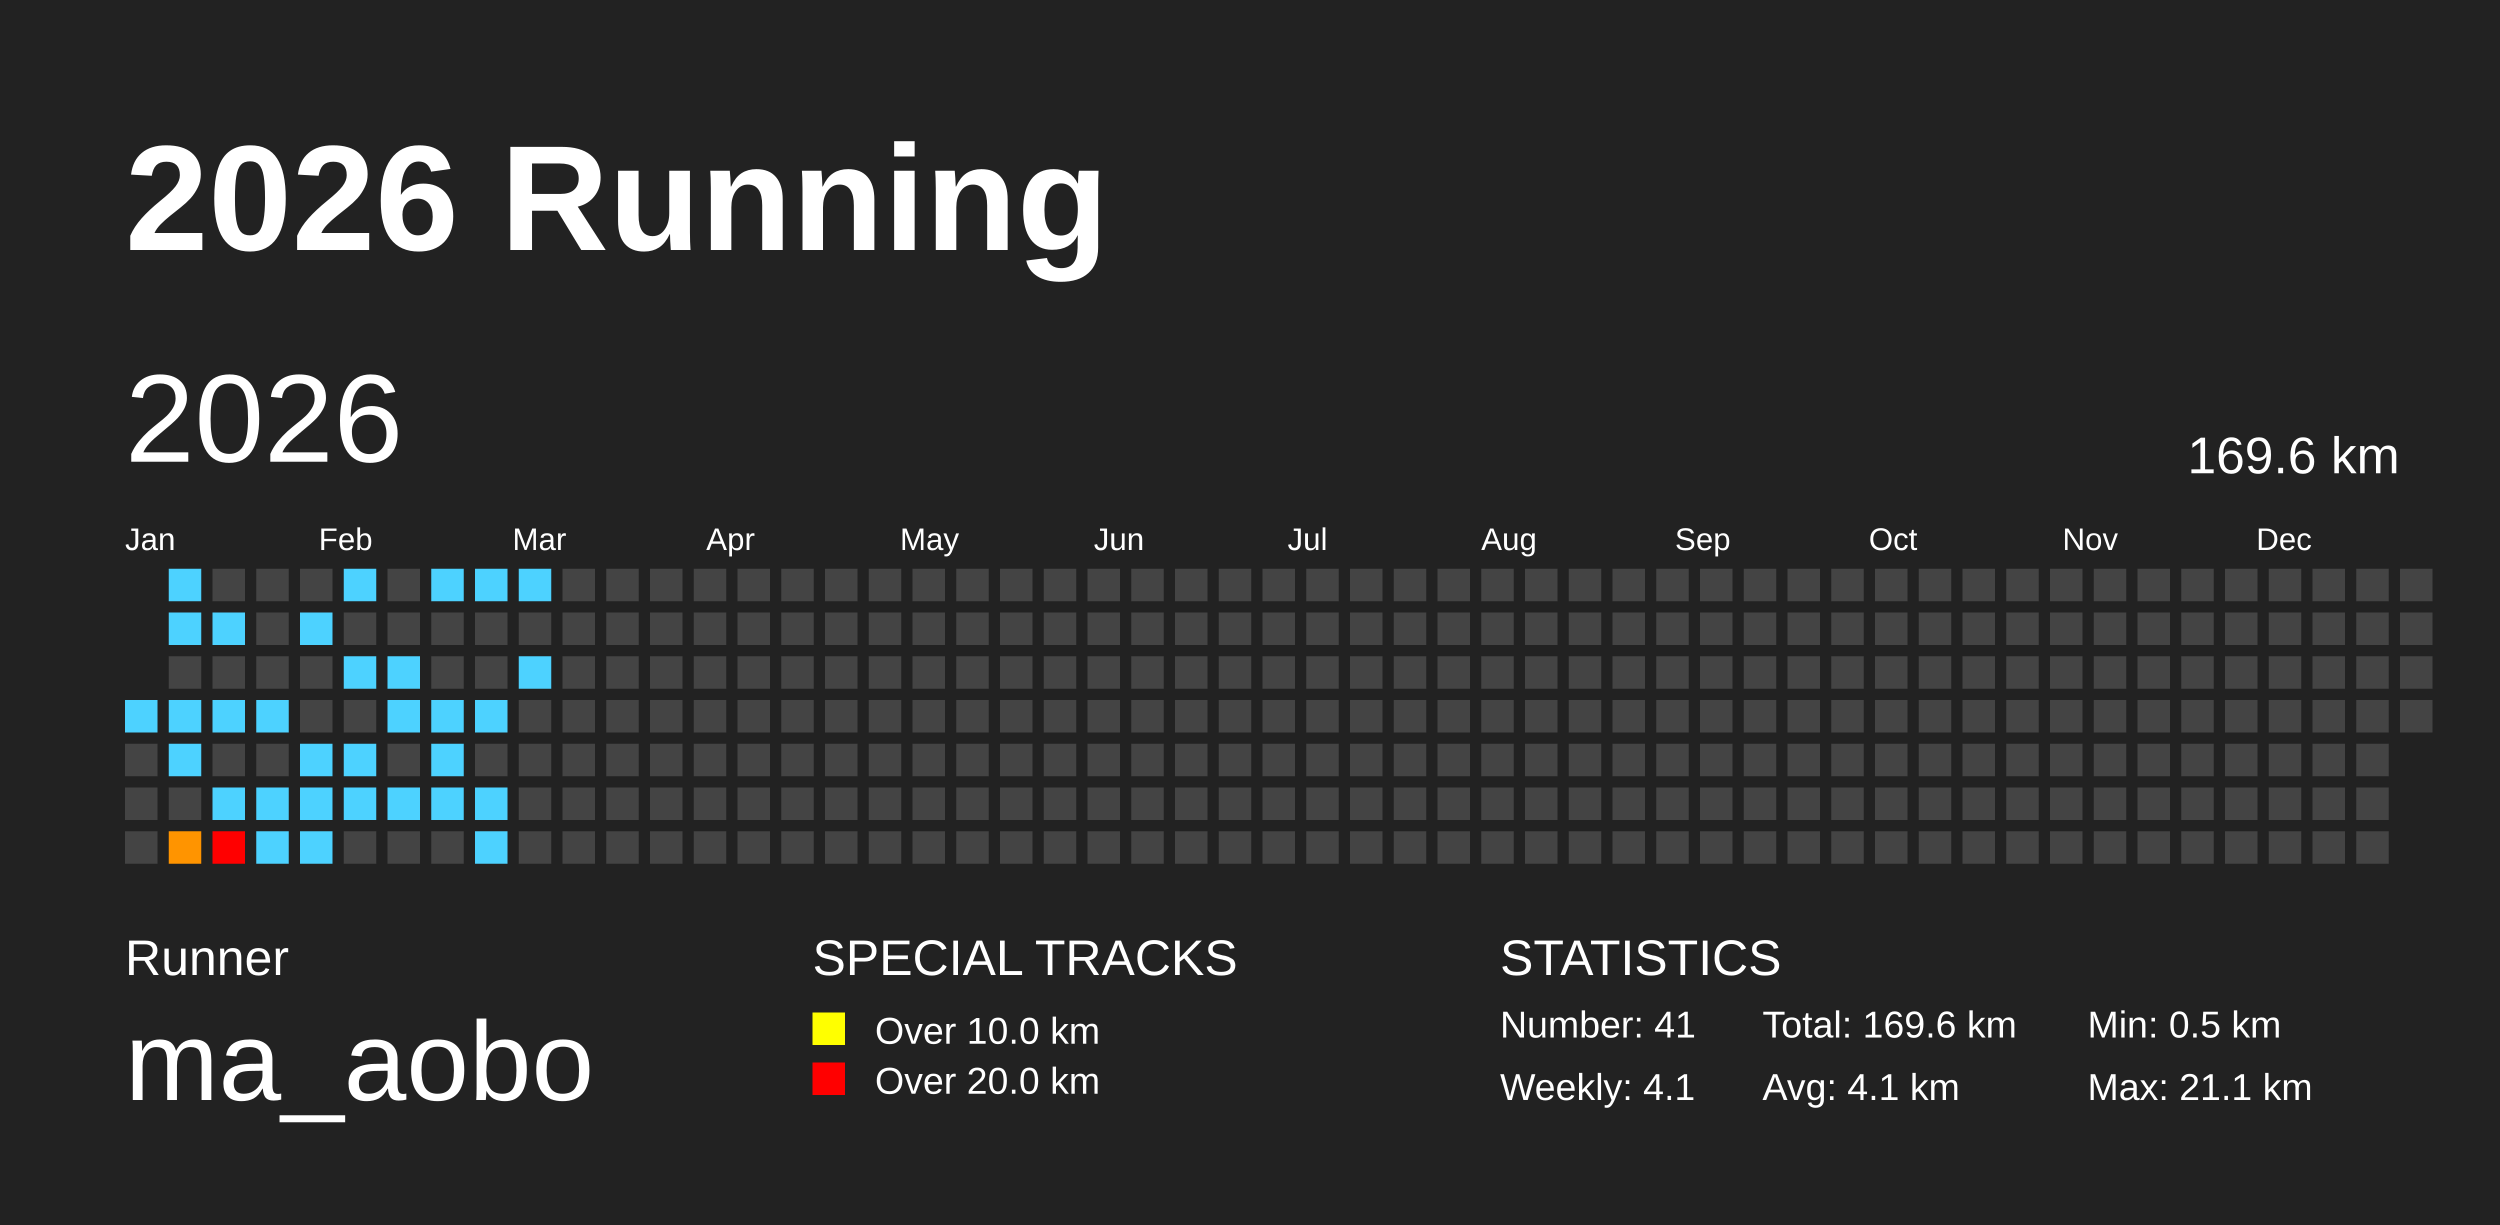
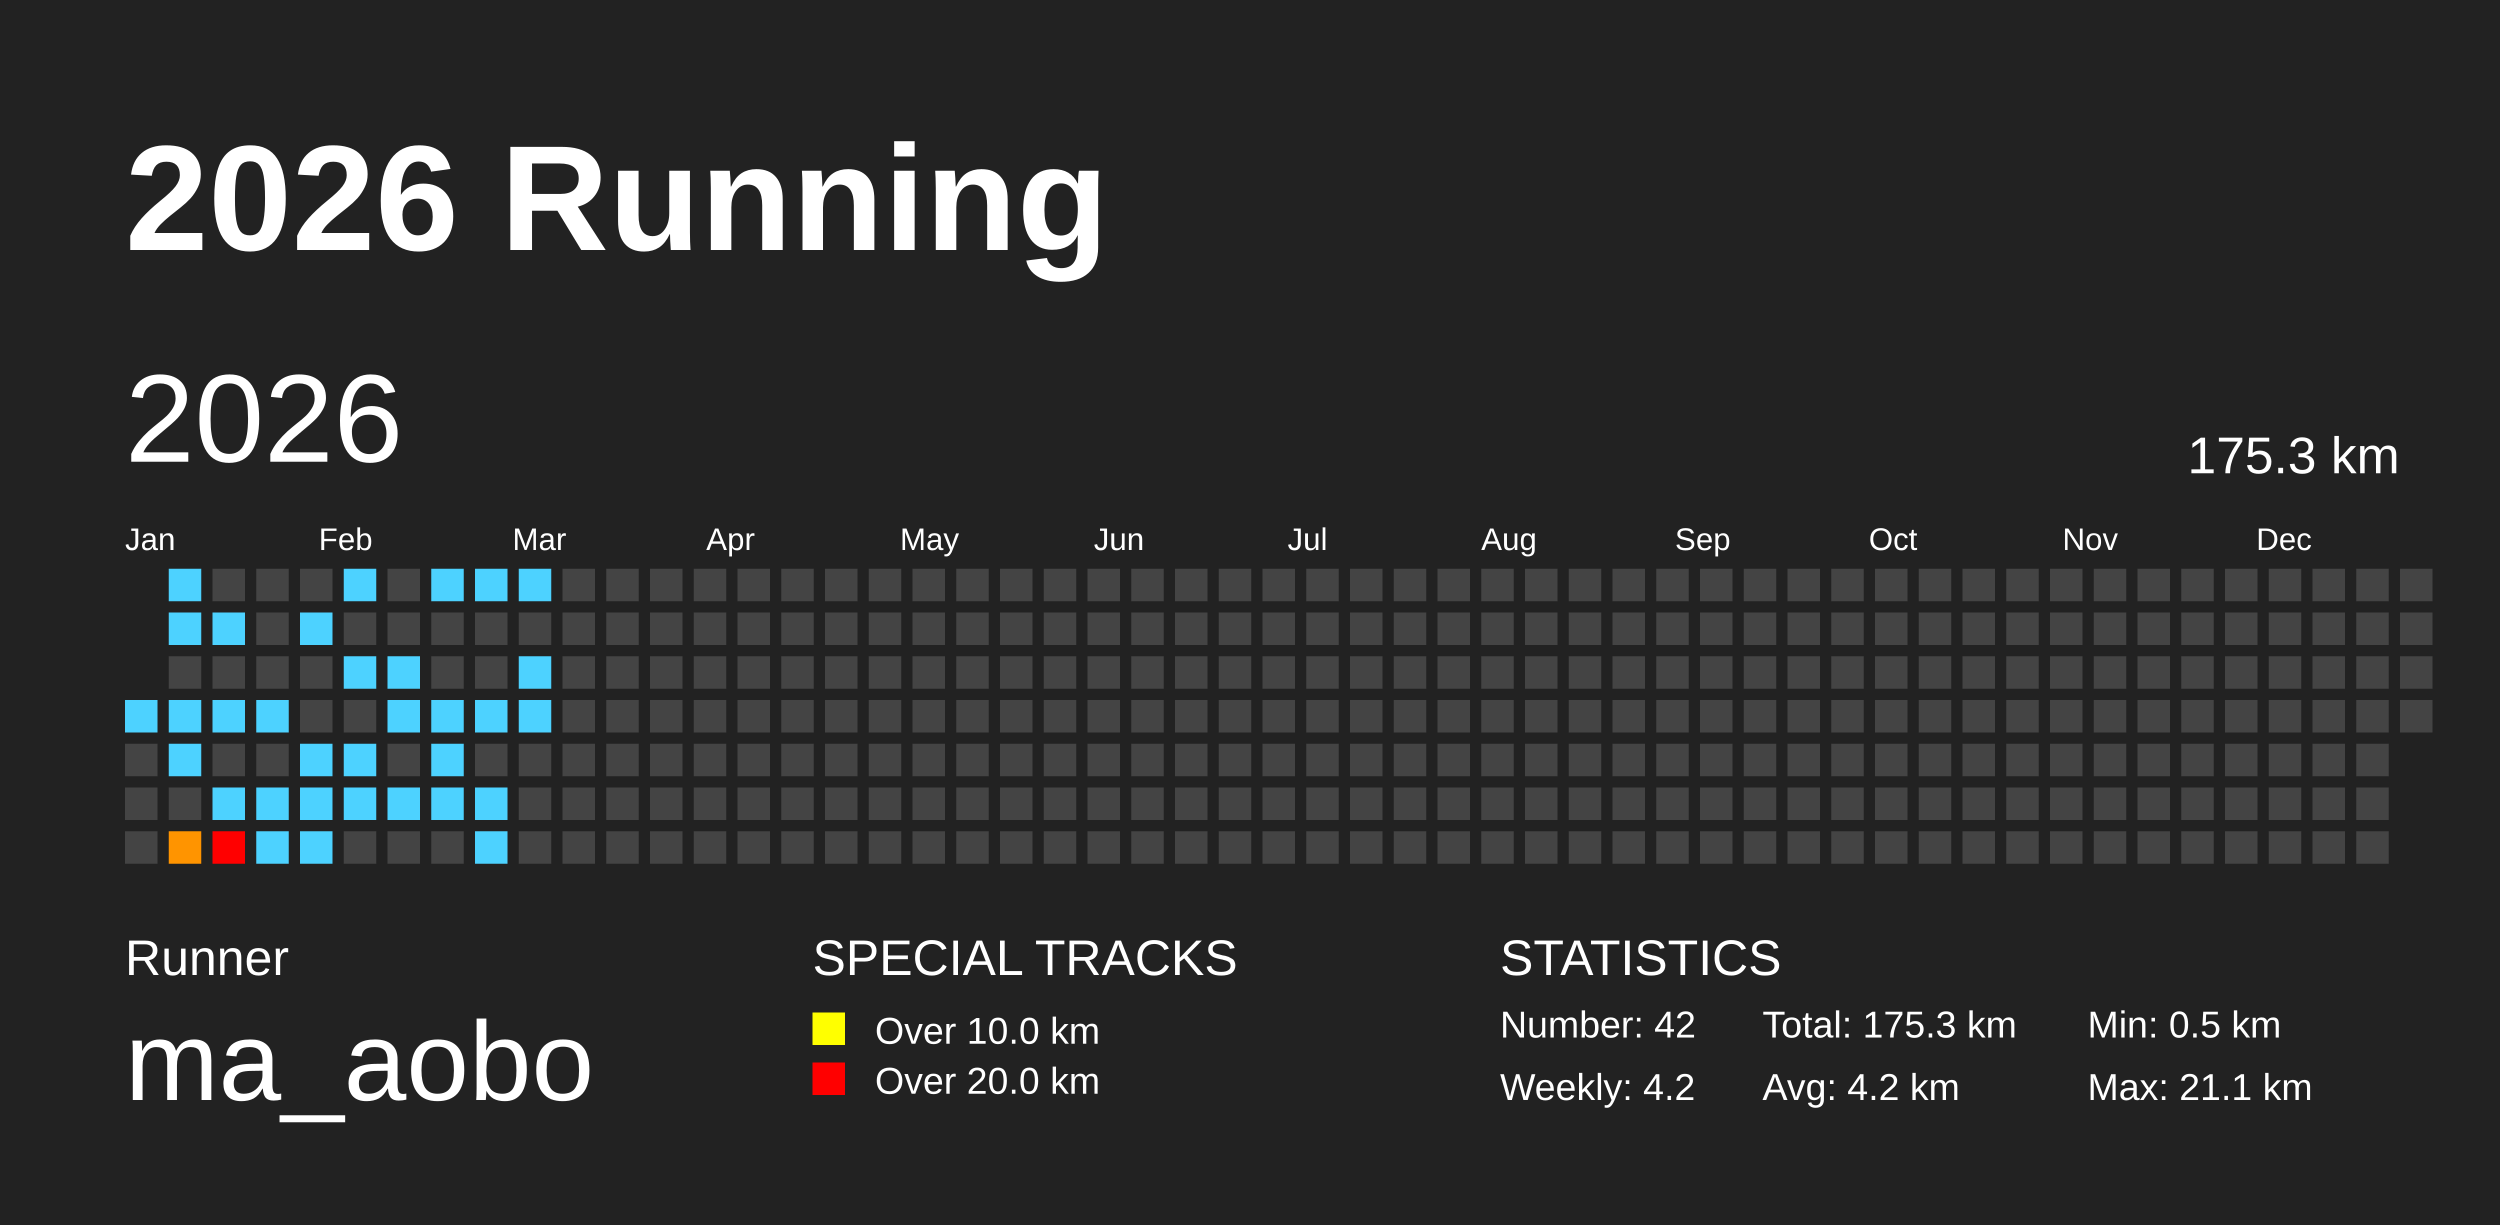
<svg xmlns="http://www.w3.org/2000/svg" baseProfile="full" height="98mm" version="1.1" viewBox="0,0,200,98" width="200mm">
  <defs />
  <rect fill="#222222" height="98" width="200" x="0" y="0" />
  <text fill="#FFFFFF" style="font-size:12px; font-family:Arial; font-weight:bold;" x="10" y="20">2026 Running</text>
  <text fill="#FFFFFF" style="font-size:4px; font-family:Arial" x="10" y="78">Runner</text>
  <text fill="#FFFFFF" style="font-size:9px; font-family:Arial" x="10" y="88">ma_aobo</text>
  <text fill="#FFFFFF" style="font-size:4px; font-family:Arial" x="65" y="78">SPECIAL TRACKS</text>
  <rect fill="yellow" height="2.6" width="2.6" x="65" y="81" />
  <text fill="#FFFFFF" style="font-size:3px; font-family:Arial" x="70" y="83.5">Over 10.0 km</text>
  <rect fill="red" height="2.6" width="2.6" x="65" y="85" />
  <text fill="#FFFFFF" style="font-size:3px; font-family:Arial" x="70" y="87.5">Over 20.0 km</text>
  <text fill="#FFFFFF" style="font-size:4px; font-family:Arial" x="120" y="78">STATISTICS</text>
-   <text fill="#FFFFFF" style="font-size:3px; font-family:Arial" x="120" y="83">Number: 41</text>
-   <text fill="#FFFFFF" style="font-size:3px; font-family:Arial" x="120" y="88">Weekly: 4.1</text>
-   <text fill="#FFFFFF" style="font-size:3px; font-family:Arial" x="141" y="83">Total: 169.6 km</text>
-   <text fill="#FFFFFF" style="font-size:3px; font-family:Arial" x="141" y="88">Avg: 4.1 km</text>
+   <text fill="#FFFFFF" style="font-size:3px; font-family:Arial" x="120" y="83">Number: 42</text>
+   <text fill="#FFFFFF" style="font-size:3px; font-family:Arial" x="120" y="88">Weekly: 4.2</text>
+   <text fill="#FFFFFF" style="font-size:3px; font-family:Arial" x="141" y="83">Total: 175.3 km</text>
+   <text fill="#FFFFFF" style="font-size:3px; font-family:Arial" x="141" y="88">Avg: 4.2 km</text>
  <text fill="#FFFFFF" style="font-size:3px; font-family:Arial" x="167" y="83">Min: 0.5 km</text>
  <text fill="#FFFFFF" style="font-size:3px; font-family:Arial" x="167" y="88">Max: 21.1 km</text>
  <text dominant-baseline="hanging" fill="#FFFFFF" style="font-size:10.0px; font-family:Arial;" x="10" y="30">2026</text>
-   <text dominant-baseline="hanging" fill="#FFFFFF" style="font-size:4.125px; font-family:Arial;" x="175" y="35">169.6 km</text>
+   <text dominant-baseline="hanging" fill="#FFFFFF" style="font-size:4.125px; font-family:Arial;" x="175" y="35">175.3 km</text>
  <text fill="#FFFFFF" style="font-size:2.5px; font-family:Arial" x="10.0" y="44">Jan</text>
  <text fill="#FFFFFF" style="font-size:2.5px; font-family:Arial" x="25.5" y="44">Feb</text>
  <text fill="#FFFFFF" style="font-size:2.5px; font-family:Arial" x="41.0" y="44">Mar</text>
  <text fill="#FFFFFF" style="font-size:2.5px; font-family:Arial" x="56.5" y="44">Apr</text>
  <text fill="#FFFFFF" style="font-size:2.5px; font-family:Arial" x="72.0" y="44">May</text>
  <text fill="#FFFFFF" style="font-size:2.5px; font-family:Arial" x="87.5" y="44">Jun</text>
  <text fill="#FFFFFF" style="font-size:2.5px; font-family:Arial" x="103.0" y="44">Jul</text>
  <text fill="#FFFFFF" style="font-size:2.5px; font-family:Arial" x="118.5" y="44">Aug</text>
  <text fill="#FFFFFF" style="font-size:2.5px; font-family:Arial" x="134.0" y="44">Sep</text>
  <text fill="#FFFFFF" style="font-size:2.5px; font-family:Arial" x="149.5" y="44">Oct</text>
  <text fill="#FFFFFF" style="font-size:2.5px; font-family:Arial" x="165.0" y="44">Nov</text>
  <text fill="#FFFFFF" style="font-size:2.5px; font-family:Arial" x="180.5" y="44">Dec</text>
  <rect fill="#4dd2ff" height="2.6" width="2.6" x="10.0" y="56.0" />
  <rect fill="#444444" height="2.6" width="2.6" x="10.0" y="59.5" />
  <rect fill="#444444" height="2.6" width="2.6" x="10.0" y="63.0" />
  <rect fill="#444444" height="2.6" width="2.6" x="10.0" y="66.5" />
  <rect fill="#4dd2ff" height="2.6" width="2.6" x="13.5" y="45.5" />
  <rect fill="#4dd2ff" height="2.6" width="2.6" x="13.5" y="49.0" />
  <rect fill="#444444" height="2.6" width="2.6" x="13.5" y="52.5" />
  <rect fill="#4dd2ff" height="2.6" width="2.6" x="13.5" y="56.0" />
  <rect fill="#4dd2ff" height="2.6" width="2.6" x="13.5" y="59.5" />
  <rect fill="#444444" height="2.6" width="2.6" x="13.5" y="63.0" />
  <rect fill="#ff9400" height="2.6" width="2.6" x="13.5" y="66.5" />
  <rect fill="#444444" height="2.6" width="2.6" x="17.0" y="45.5" />
  <rect fill="#4dd2ff" height="2.6" width="2.6" x="17.0" y="49.0" />
  <rect fill="#444444" height="2.6" width="2.6" x="17.0" y="52.5" />
  <rect fill="#4dd2ff" height="2.6" width="2.6" x="17.0" y="56.0" />
  <rect fill="#444444" height="2.6" width="2.6" x="17.0" y="59.5" />
  <rect fill="#4dd2ff" height="2.6" width="2.6" x="17.0" y="63.0" />
  <rect fill="red" height="2.6" width="2.6" x="17.0" y="66.5" />
  <rect fill="#444444" height="2.6" width="2.6" x="20.5" y="45.5" />
  <rect fill="#444444" height="2.6" width="2.6" x="20.5" y="49.0" />
  <rect fill="#444444" height="2.6" width="2.6" x="20.5" y="52.5" />
  <rect fill="#4dd2ff" height="2.6" width="2.6" x="20.5" y="56.0" />
  <rect fill="#444444" height="2.6" width="2.6" x="20.5" y="59.5" />
  <rect fill="#4dd2ff" height="2.6" width="2.6" x="20.5" y="63.0" />
  <rect fill="#4dd2ff" height="2.6" width="2.6" x="20.5" y="66.5" />
  <rect fill="#444444" height="2.6" width="2.6" x="24.0" y="45.5" />
  <rect fill="#4dd2ff" height="2.6" width="2.6" x="24.0" y="49.0" />
  <rect fill="#444444" height="2.6" width="2.6" x="24.0" y="52.5" />
  <rect fill="#444444" height="2.6" width="2.6" x="24.0" y="56.0" />
  <rect fill="#4dd2ff" height="2.6" width="2.6" x="24.0" y="59.5" />
  <rect fill="#4dd2ff" height="2.6" width="2.6" x="24.0" y="63.0" />
  <rect fill="#4dd2ff" height="2.6" width="2.6" x="24.0" y="66.5" />
  <rect fill="#4dd2ff" height="2.6" width="2.6" x="27.5" y="45.5" />
  <rect fill="#444444" height="2.6" width="2.6" x="27.5" y="49.0" />
  <rect fill="#4dd2ff" height="2.6" width="2.6" x="27.5" y="52.5" />
  <rect fill="#444444" height="2.6" width="2.6" x="27.5" y="56.0" />
  <rect fill="#4dd2ff" height="2.6" width="2.6" x="27.5" y="59.5" />
  <rect fill="#4dd2ff" height="2.6" width="2.6" x="27.5" y="63.0" />
  <rect fill="#444444" height="2.6" width="2.6" x="27.5" y="66.5" />
  <rect fill="#444444" height="2.6" width="2.6" x="31.0" y="45.5" />
  <rect fill="#444444" height="2.6" width="2.6" x="31.0" y="49.0" />
  <rect fill="#4dd2ff" height="2.6" width="2.6" x="31.0" y="52.5" />
  <rect fill="#4dd2ff" height="2.6" width="2.6" x="31.0" y="56.0" />
  <rect fill="#444444" height="2.6" width="2.6" x="31.0" y="59.5" />
  <rect fill="#4dd2ff" height="2.6" width="2.6" x="31.0" y="63.0" />
  <rect fill="#444444" height="2.6" width="2.6" x="31.0" y="66.5" />
  <rect fill="#4dd2ff" height="2.6" width="2.6" x="34.5" y="45.5" />
  <rect fill="#444444" height="2.6" width="2.6" x="34.5" y="49.0" />
  <rect fill="#444444" height="2.6" width="2.6" x="34.5" y="52.5" />
  <rect fill="#4dd2ff" height="2.6" width="2.6" x="34.5" y="56.0" />
  <rect fill="#4dd2ff" height="2.6" width="2.6" x="34.5" y="59.5" />
  <rect fill="#4dd2ff" height="2.6" width="2.6" x="34.5" y="63.0" />
  <rect fill="#444444" height="2.6" width="2.6" x="34.5" y="66.5" />
  <rect fill="#4dd2ff" height="2.6" width="2.6" x="38.0" y="45.5" />
  <rect fill="#444444" height="2.6" width="2.6" x="38.0" y="49.0" />
  <rect fill="#444444" height="2.6" width="2.6" x="38.0" y="52.5" />
  <rect fill="#4dd2ff" height="2.6" width="2.6" x="38.0" y="56.0" />
  <rect fill="#444444" height="2.6" width="2.6" x="38.0" y="59.5" />
  <rect fill="#4dd2ff" height="2.6" width="2.6" x="38.0" y="63.0" />
  <rect fill="#4dd2ff" height="2.6" width="2.6" x="38.0" y="66.5" />
  <rect fill="#4dd2ff" height="2.6" width="2.6" x="41.5" y="45.5" />
  <rect fill="#444444" height="2.6" width="2.6" x="41.5" y="49.0" />
  <rect fill="#4dd2ff" height="2.6" width="2.6" x="41.5" y="52.5" />
-   <rect fill="#444444" height="2.6" width="2.6" x="41.5" y="56.0" />
+   <rect fill="#4dd2ff" height="2.6" width="2.6" x="41.5" y="56.0" />
  <rect fill="#444444" height="2.6" width="2.6" x="41.5" y="59.5" />
  <rect fill="#444444" height="2.6" width="2.6" x="41.5" y="63.0" />
  <rect fill="#444444" height="2.6" width="2.6" x="41.5" y="66.5" />
  <rect fill="#444444" height="2.6" width="2.6" x="45.0" y="45.5" />
  <rect fill="#444444" height="2.6" width="2.6" x="45.0" y="49.0" />
  <rect fill="#444444" height="2.6" width="2.6" x="45.0" y="52.5" />
  <rect fill="#444444" height="2.6" width="2.6" x="45.0" y="56.0" />
  <rect fill="#444444" height="2.6" width="2.6" x="45.0" y="59.5" />
  <rect fill="#444444" height="2.6" width="2.6" x="45.0" y="63.0" />
  <rect fill="#444444" height="2.6" width="2.6" x="45.0" y="66.5" />
  <rect fill="#444444" height="2.6" width="2.6" x="48.5" y="45.5" />
  <rect fill="#444444" height="2.6" width="2.6" x="48.5" y="49.0" />
  <rect fill="#444444" height="2.6" width="2.6" x="48.5" y="52.5" />
  <rect fill="#444444" height="2.6" width="2.6" x="48.5" y="56.0" />
  <rect fill="#444444" height="2.6" width="2.6" x="48.5" y="59.5" />
  <rect fill="#444444" height="2.6" width="2.6" x="48.5" y="63.0" />
  <rect fill="#444444" height="2.6" width="2.6" x="48.5" y="66.5" />
  <rect fill="#444444" height="2.6" width="2.6" x="52.0" y="45.5" />
  <rect fill="#444444" height="2.6" width="2.6" x="52.0" y="49.0" />
  <rect fill="#444444" height="2.6" width="2.6" x="52.0" y="52.5" />
  <rect fill="#444444" height="2.6" width="2.6" x="52.0" y="56.0" />
  <rect fill="#444444" height="2.6" width="2.6" x="52.0" y="59.5" />
  <rect fill="#444444" height="2.6" width="2.6" x="52.0" y="63.0" />
  <rect fill="#444444" height="2.6" width="2.6" x="52.0" y="66.5" />
  <rect fill="#444444" height="2.6" width="2.6" x="55.5" y="45.5" />
  <rect fill="#444444" height="2.6" width="2.6" x="55.5" y="49.0" />
  <rect fill="#444444" height="2.6" width="2.6" x="55.5" y="52.5" />
  <rect fill="#444444" height="2.6" width="2.6" x="55.5" y="56.0" />
  <rect fill="#444444" height="2.6" width="2.6" x="55.5" y="59.5" />
  <rect fill="#444444" height="2.6" width="2.6" x="55.5" y="63.0" />
  <rect fill="#444444" height="2.6" width="2.6" x="55.5" y="66.5" />
  <rect fill="#444444" height="2.6" width="2.6" x="59.0" y="45.5" />
  <rect fill="#444444" height="2.6" width="2.6" x="59.0" y="49.0" />
  <rect fill="#444444" height="2.6" width="2.6" x="59.0" y="52.5" />
  <rect fill="#444444" height="2.6" width="2.6" x="59.0" y="56.0" />
  <rect fill="#444444" height="2.6" width="2.6" x="59.0" y="59.5" />
  <rect fill="#444444" height="2.6" width="2.6" x="59.0" y="63.0" />
  <rect fill="#444444" height="2.6" width="2.6" x="59.0" y="66.5" />
  <rect fill="#444444" height="2.6" width="2.6" x="62.5" y="45.5" />
  <rect fill="#444444" height="2.6" width="2.6" x="62.5" y="49.0" />
  <rect fill="#444444" height="2.6" width="2.6" x="62.5" y="52.5" />
  <rect fill="#444444" height="2.6" width="2.6" x="62.5" y="56.0" />
  <rect fill="#444444" height="2.6" width="2.6" x="62.5" y="59.5" />
  <rect fill="#444444" height="2.6" width="2.6" x="62.5" y="63.0" />
  <rect fill="#444444" height="2.6" width="2.6" x="62.5" y="66.5" />
  <rect fill="#444444" height="2.6" width="2.6" x="66.0" y="45.5" />
  <rect fill="#444444" height="2.6" width="2.6" x="66.0" y="49.0" />
  <rect fill="#444444" height="2.6" width="2.6" x="66.0" y="52.5" />
  <rect fill="#444444" height="2.6" width="2.6" x="66.0" y="56.0" />
  <rect fill="#444444" height="2.6" width="2.6" x="66.0" y="59.5" />
  <rect fill="#444444" height="2.6" width="2.6" x="66.0" y="63.0" />
  <rect fill="#444444" height="2.6" width="2.6" x="66.0" y="66.5" />
  <rect fill="#444444" height="2.6" width="2.6" x="69.5" y="45.5" />
  <rect fill="#444444" height="2.6" width="2.6" x="69.5" y="49.0" />
  <rect fill="#444444" height="2.6" width="2.6" x="69.5" y="52.5" />
  <rect fill="#444444" height="2.6" width="2.6" x="69.5" y="56.0" />
  <rect fill="#444444" height="2.6" width="2.6" x="69.5" y="59.5" />
  <rect fill="#444444" height="2.6" width="2.6" x="69.5" y="63.0" />
  <rect fill="#444444" height="2.6" width="2.6" x="69.5" y="66.5" />
  <rect fill="#444444" height="2.6" width="2.6" x="73.0" y="45.5" />
  <rect fill="#444444" height="2.6" width="2.6" x="73.0" y="49.0" />
  <rect fill="#444444" height="2.6" width="2.6" x="73.0" y="52.5" />
  <rect fill="#444444" height="2.6" width="2.6" x="73.0" y="56.0" />
  <rect fill="#444444" height="2.6" width="2.6" x="73.0" y="59.5" />
  <rect fill="#444444" height="2.6" width="2.6" x="73.0" y="63.0" />
  <rect fill="#444444" height="2.6" width="2.6" x="73.0" y="66.5" />
  <rect fill="#444444" height="2.6" width="2.6" x="76.5" y="45.5" />
  <rect fill="#444444" height="2.6" width="2.6" x="76.5" y="49.0" />
  <rect fill="#444444" height="2.6" width="2.6" x="76.5" y="52.5" />
  <rect fill="#444444" height="2.6" width="2.6" x="76.5" y="56.0" />
  <rect fill="#444444" height="2.6" width="2.6" x="76.5" y="59.5" />
  <rect fill="#444444" height="2.6" width="2.6" x="76.5" y="63.0" />
  <rect fill="#444444" height="2.6" width="2.6" x="76.5" y="66.5" />
  <rect fill="#444444" height="2.6" width="2.6" x="80.0" y="45.5" />
  <rect fill="#444444" height="2.6" width="2.6" x="80.0" y="49.0" />
  <rect fill="#444444" height="2.6" width="2.6" x="80.0" y="52.5" />
  <rect fill="#444444" height="2.6" width="2.6" x="80.0" y="56.0" />
  <rect fill="#444444" height="2.6" width="2.6" x="80.0" y="59.5" />
  <rect fill="#444444" height="2.6" width="2.6" x="80.0" y="63.0" />
  <rect fill="#444444" height="2.6" width="2.6" x="80.0" y="66.5" />
  <rect fill="#444444" height="2.6" width="2.6" x="83.5" y="45.5" />
  <rect fill="#444444" height="2.6" width="2.6" x="83.5" y="49.0" />
  <rect fill="#444444" height="2.6" width="2.6" x="83.5" y="52.5" />
  <rect fill="#444444" height="2.6" width="2.6" x="83.5" y="56.0" />
  <rect fill="#444444" height="2.6" width="2.6" x="83.5" y="59.5" />
  <rect fill="#444444" height="2.6" width="2.6" x="83.5" y="63.0" />
  <rect fill="#444444" height="2.6" width="2.6" x="83.5" y="66.5" />
  <rect fill="#444444" height="2.6" width="2.6" x="87.0" y="45.5" />
  <rect fill="#444444" height="2.6" width="2.6" x="87.0" y="49.0" />
  <rect fill="#444444" height="2.6" width="2.6" x="87.0" y="52.5" />
  <rect fill="#444444" height="2.6" width="2.6" x="87.0" y="56.0" />
  <rect fill="#444444" height="2.6" width="2.6" x="87.0" y="59.5" />
  <rect fill="#444444" height="2.6" width="2.6" x="87.0" y="63.0" />
  <rect fill="#444444" height="2.6" width="2.6" x="87.0" y="66.5" />
  <rect fill="#444444" height="2.6" width="2.6" x="90.5" y="45.5" />
  <rect fill="#444444" height="2.6" width="2.6" x="90.5" y="49.0" />
  <rect fill="#444444" height="2.6" width="2.6" x="90.5" y="52.5" />
  <rect fill="#444444" height="2.6" width="2.6" x="90.5" y="56.0" />
  <rect fill="#444444" height="2.6" width="2.6" x="90.5" y="59.5" />
  <rect fill="#444444" height="2.6" width="2.6" x="90.5" y="63.0" />
  <rect fill="#444444" height="2.6" width="2.6" x="90.5" y="66.5" />
  <rect fill="#444444" height="2.6" width="2.6" x="94.0" y="45.5" />
  <rect fill="#444444" height="2.6" width="2.6" x="94.0" y="49.0" />
  <rect fill="#444444" height="2.6" width="2.6" x="94.0" y="52.5" />
  <rect fill="#444444" height="2.6" width="2.6" x="94.0" y="56.0" />
  <rect fill="#444444" height="2.6" width="2.6" x="94.0" y="59.5" />
  <rect fill="#444444" height="2.6" width="2.6" x="94.0" y="63.0" />
  <rect fill="#444444" height="2.6" width="2.6" x="94.0" y="66.5" />
  <rect fill="#444444" height="2.6" width="2.6" x="97.5" y="45.5" />
  <rect fill="#444444" height="2.6" width="2.6" x="97.5" y="49.0" />
  <rect fill="#444444" height="2.6" width="2.6" x="97.5" y="52.5" />
  <rect fill="#444444" height="2.6" width="2.6" x="97.5" y="56.0" />
  <rect fill="#444444" height="2.6" width="2.6" x="97.5" y="59.5" />
  <rect fill="#444444" height="2.6" width="2.6" x="97.5" y="63.0" />
  <rect fill="#444444" height="2.6" width="2.6" x="97.5" y="66.5" />
  <rect fill="#444444" height="2.6" width="2.6" x="101.0" y="45.5" />
  <rect fill="#444444" height="2.6" width="2.6" x="101.0" y="49.0" />
  <rect fill="#444444" height="2.6" width="2.6" x="101.0" y="52.5" />
  <rect fill="#444444" height="2.6" width="2.6" x="101.0" y="56.0" />
  <rect fill="#444444" height="2.6" width="2.6" x="101.0" y="59.5" />
  <rect fill="#444444" height="2.6" width="2.6" x="101.0" y="63.0" />
  <rect fill="#444444" height="2.6" width="2.6" x="101.0" y="66.5" />
  <rect fill="#444444" height="2.6" width="2.6" x="104.5" y="45.5" />
  <rect fill="#444444" height="2.6" width="2.6" x="104.5" y="49.0" />
  <rect fill="#444444" height="2.6" width="2.6" x="104.5" y="52.5" />
  <rect fill="#444444" height="2.6" width="2.6" x="104.5" y="56.0" />
  <rect fill="#444444" height="2.6" width="2.6" x="104.5" y="59.5" />
  <rect fill="#444444" height="2.6" width="2.6" x="104.5" y="63.0" />
  <rect fill="#444444" height="2.6" width="2.6" x="104.5" y="66.5" />
  <rect fill="#444444" height="2.6" width="2.6" x="108.0" y="45.5" />
  <rect fill="#444444" height="2.6" width="2.6" x="108.0" y="49.0" />
  <rect fill="#444444" height="2.6" width="2.6" x="108.0" y="52.5" />
  <rect fill="#444444" height="2.6" width="2.6" x="108.0" y="56.0" />
  <rect fill="#444444" height="2.6" width="2.6" x="108.0" y="59.5" />
  <rect fill="#444444" height="2.6" width="2.6" x="108.0" y="63.0" />
  <rect fill="#444444" height="2.6" width="2.6" x="108.0" y="66.5" />
  <rect fill="#444444" height="2.6" width="2.6" x="111.5" y="45.5" />
  <rect fill="#444444" height="2.6" width="2.6" x="111.5" y="49.0" />
  <rect fill="#444444" height="2.6" width="2.6" x="111.5" y="52.5" />
  <rect fill="#444444" height="2.6" width="2.6" x="111.5" y="56.0" />
  <rect fill="#444444" height="2.6" width="2.6" x="111.5" y="59.5" />
  <rect fill="#444444" height="2.6" width="2.6" x="111.5" y="63.0" />
  <rect fill="#444444" height="2.6" width="2.6" x="111.5" y="66.5" />
  <rect fill="#444444" height="2.6" width="2.6" x="115.0" y="45.5" />
  <rect fill="#444444" height="2.6" width="2.6" x="115.0" y="49.0" />
  <rect fill="#444444" height="2.6" width="2.6" x="115.0" y="52.5" />
  <rect fill="#444444" height="2.6" width="2.6" x="115.0" y="56.0" />
  <rect fill="#444444" height="2.6" width="2.6" x="115.0" y="59.5" />
  <rect fill="#444444" height="2.6" width="2.6" x="115.0" y="63.0" />
  <rect fill="#444444" height="2.6" width="2.6" x="115.0" y="66.5" />
  <rect fill="#444444" height="2.6" width="2.6" x="118.5" y="45.5" />
  <rect fill="#444444" height="2.6" width="2.6" x="118.5" y="49.0" />
  <rect fill="#444444" height="2.6" width="2.6" x="118.5" y="52.5" />
  <rect fill="#444444" height="2.6" width="2.6" x="118.5" y="56.0" />
  <rect fill="#444444" height="2.6" width="2.6" x="118.5" y="59.5" />
  <rect fill="#444444" height="2.6" width="2.6" x="118.5" y="63.0" />
  <rect fill="#444444" height="2.6" width="2.6" x="118.5" y="66.5" />
  <rect fill="#444444" height="2.6" width="2.6" x="122.0" y="45.5" />
  <rect fill="#444444" height="2.6" width="2.6" x="122.0" y="49.0" />
  <rect fill="#444444" height="2.6" width="2.6" x="122.0" y="52.5" />
  <rect fill="#444444" height="2.6" width="2.6" x="122.0" y="56.0" />
  <rect fill="#444444" height="2.6" width="2.6" x="122.0" y="59.5" />
  <rect fill="#444444" height="2.6" width="2.6" x="122.0" y="63.0" />
  <rect fill="#444444" height="2.6" width="2.6" x="122.0" y="66.5" />
  <rect fill="#444444" height="2.6" width="2.6" x="125.5" y="45.5" />
  <rect fill="#444444" height="2.6" width="2.6" x="125.5" y="49.0" />
  <rect fill="#444444" height="2.6" width="2.6" x="125.5" y="52.5" />
  <rect fill="#444444" height="2.6" width="2.6" x="125.5" y="56.0" />
  <rect fill="#444444" height="2.6" width="2.6" x="125.5" y="59.5" />
  <rect fill="#444444" height="2.6" width="2.6" x="125.5" y="63.0" />
  <rect fill="#444444" height="2.6" width="2.6" x="125.5" y="66.5" />
  <rect fill="#444444" height="2.6" width="2.6" x="129.0" y="45.5" />
  <rect fill="#444444" height="2.6" width="2.6" x="129.0" y="49.0" />
  <rect fill="#444444" height="2.6" width="2.6" x="129.0" y="52.5" />
  <rect fill="#444444" height="2.6" width="2.6" x="129.0" y="56.0" />
  <rect fill="#444444" height="2.6" width="2.6" x="129.0" y="59.5" />
  <rect fill="#444444" height="2.6" width="2.6" x="129.0" y="63.0" />
  <rect fill="#444444" height="2.6" width="2.6" x="129.0" y="66.5" />
  <rect fill="#444444" height="2.6" width="2.6" x="132.5" y="45.5" />
  <rect fill="#444444" height="2.6" width="2.6" x="132.5" y="49.0" />
  <rect fill="#444444" height="2.6" width="2.6" x="132.5" y="52.5" />
  <rect fill="#444444" height="2.6" width="2.6" x="132.5" y="56.0" />
  <rect fill="#444444" height="2.6" width="2.6" x="132.5" y="59.5" />
  <rect fill="#444444" height="2.6" width="2.6" x="132.5" y="63.0" />
  <rect fill="#444444" height="2.6" width="2.6" x="132.5" y="66.5" />
  <rect fill="#444444" height="2.6" width="2.6" x="136.0" y="45.5" />
  <rect fill="#444444" height="2.6" width="2.6" x="136.0" y="49.0" />
  <rect fill="#444444" height="2.6" width="2.6" x="136.0" y="52.5" />
  <rect fill="#444444" height="2.6" width="2.6" x="136.0" y="56.0" />
  <rect fill="#444444" height="2.6" width="2.6" x="136.0" y="59.5" />
  <rect fill="#444444" height="2.6" width="2.6" x="136.0" y="63.0" />
  <rect fill="#444444" height="2.6" width="2.6" x="136.0" y="66.5" />
  <rect fill="#444444" height="2.6" width="2.6" x="139.5" y="45.5" />
  <rect fill="#444444" height="2.6" width="2.6" x="139.5" y="49.0" />
  <rect fill="#444444" height="2.6" width="2.6" x="139.5" y="52.5" />
  <rect fill="#444444" height="2.6" width="2.6" x="139.5" y="56.0" />
  <rect fill="#444444" height="2.6" width="2.6" x="139.5" y="59.5" />
  <rect fill="#444444" height="2.6" width="2.6" x="139.5" y="63.0" />
  <rect fill="#444444" height="2.6" width="2.6" x="139.5" y="66.5" />
  <rect fill="#444444" height="2.6" width="2.6" x="143.0" y="45.5" />
  <rect fill="#444444" height="2.6" width="2.6" x="143.0" y="49.0" />
  <rect fill="#444444" height="2.6" width="2.6" x="143.0" y="52.5" />
  <rect fill="#444444" height="2.6" width="2.6" x="143.0" y="56.0" />
  <rect fill="#444444" height="2.6" width="2.6" x="143.0" y="59.5" />
  <rect fill="#444444" height="2.6" width="2.6" x="143.0" y="63.0" />
  <rect fill="#444444" height="2.6" width="2.6" x="143.0" y="66.5" />
  <rect fill="#444444" height="2.6" width="2.6" x="146.5" y="45.5" />
  <rect fill="#444444" height="2.6" width="2.6" x="146.5" y="49.0" />
  <rect fill="#444444" height="2.6" width="2.6" x="146.5" y="52.5" />
  <rect fill="#444444" height="2.6" width="2.6" x="146.5" y="56.0" />
  <rect fill="#444444" height="2.6" width="2.6" x="146.5" y="59.5" />
  <rect fill="#444444" height="2.6" width="2.6" x="146.5" y="63.0" />
  <rect fill="#444444" height="2.6" width="2.6" x="146.5" y="66.5" />
  <rect fill="#444444" height="2.6" width="2.6" x="150.0" y="45.5" />
  <rect fill="#444444" height="2.6" width="2.6" x="150.0" y="49.0" />
  <rect fill="#444444" height="2.6" width="2.6" x="150.0" y="52.5" />
  <rect fill="#444444" height="2.6" width="2.6" x="150.0" y="56.0" />
  <rect fill="#444444" height="2.6" width="2.6" x="150.0" y="59.5" />
  <rect fill="#444444" height="2.6" width="2.6" x="150.0" y="63.0" />
  <rect fill="#444444" height="2.6" width="2.6" x="150.0" y="66.5" />
  <rect fill="#444444" height="2.6" width="2.6" x="153.5" y="45.5" />
  <rect fill="#444444" height="2.6" width="2.6" x="153.5" y="49.0" />
  <rect fill="#444444" height="2.6" width="2.6" x="153.5" y="52.5" />
  <rect fill="#444444" height="2.6" width="2.6" x="153.5" y="56.0" />
  <rect fill="#444444" height="2.6" width="2.6" x="153.5" y="59.5" />
  <rect fill="#444444" height="2.6" width="2.6" x="153.5" y="63.0" />
  <rect fill="#444444" height="2.6" width="2.6" x="153.5" y="66.5" />
  <rect fill="#444444" height="2.6" width="2.6" x="157.0" y="45.5" />
  <rect fill="#444444" height="2.6" width="2.6" x="157.0" y="49.0" />
  <rect fill="#444444" height="2.6" width="2.6" x="157.0" y="52.5" />
  <rect fill="#444444" height="2.6" width="2.6" x="157.0" y="56.0" />
  <rect fill="#444444" height="2.6" width="2.6" x="157.0" y="59.5" />
  <rect fill="#444444" height="2.6" width="2.6" x="157.0" y="63.0" />
  <rect fill="#444444" height="2.6" width="2.6" x="157.0" y="66.5" />
  <rect fill="#444444" height="2.6" width="2.6" x="160.5" y="45.5" />
  <rect fill="#444444" height="2.6" width="2.6" x="160.5" y="49.0" />
  <rect fill="#444444" height="2.6" width="2.6" x="160.5" y="52.5" />
  <rect fill="#444444" height="2.6" width="2.6" x="160.5" y="56.0" />
  <rect fill="#444444" height="2.6" width="2.6" x="160.5" y="59.5" />
  <rect fill="#444444" height="2.6" width="2.6" x="160.5" y="63.0" />
  <rect fill="#444444" height="2.6" width="2.6" x="160.5" y="66.5" />
  <rect fill="#444444" height="2.6" width="2.6" x="164.0" y="45.5" />
  <rect fill="#444444" height="2.6" width="2.6" x="164.0" y="49.0" />
  <rect fill="#444444" height="2.6" width="2.6" x="164.0" y="52.5" />
  <rect fill="#444444" height="2.6" width="2.6" x="164.0" y="56.0" />
  <rect fill="#444444" height="2.6" width="2.6" x="164.0" y="59.5" />
  <rect fill="#444444" height="2.6" width="2.6" x="164.0" y="63.0" />
  <rect fill="#444444" height="2.6" width="2.6" x="164.0" y="66.5" />
  <rect fill="#444444" height="2.6" width="2.6" x="167.5" y="45.5" />
  <rect fill="#444444" height="2.6" width="2.6" x="167.5" y="49.0" />
  <rect fill="#444444" height="2.6" width="2.6" x="167.5" y="52.5" />
  <rect fill="#444444" height="2.6" width="2.6" x="167.5" y="56.0" />
  <rect fill="#444444" height="2.6" width="2.6" x="167.5" y="59.5" />
  <rect fill="#444444" height="2.6" width="2.6" x="167.5" y="63.0" />
  <rect fill="#444444" height="2.6" width="2.6" x="167.5" y="66.5" />
  <rect fill="#444444" height="2.6" width="2.6" x="171.0" y="45.5" />
  <rect fill="#444444" height="2.6" width="2.6" x="171.0" y="49.0" />
  <rect fill="#444444" height="2.6" width="2.6" x="171.0" y="52.5" />
  <rect fill="#444444" height="2.6" width="2.6" x="171.0" y="56.0" />
  <rect fill="#444444" height="2.6" width="2.6" x="171.0" y="59.5" />
  <rect fill="#444444" height="2.6" width="2.6" x="171.0" y="63.0" />
  <rect fill="#444444" height="2.6" width="2.6" x="171.0" y="66.5" />
  <rect fill="#444444" height="2.6" width="2.6" x="174.5" y="45.5" />
  <rect fill="#444444" height="2.6" width="2.6" x="174.5" y="49.0" />
  <rect fill="#444444" height="2.6" width="2.6" x="174.5" y="52.5" />
  <rect fill="#444444" height="2.6" width="2.6" x="174.5" y="56.0" />
  <rect fill="#444444" height="2.6" width="2.6" x="174.5" y="59.5" />
  <rect fill="#444444" height="2.6" width="2.6" x="174.5" y="63.0" />
  <rect fill="#444444" height="2.6" width="2.6" x="174.5" y="66.5" />
  <rect fill="#444444" height="2.6" width="2.6" x="178.0" y="45.5" />
  <rect fill="#444444" height="2.6" width="2.6" x="178.0" y="49.0" />
  <rect fill="#444444" height="2.6" width="2.6" x="178.0" y="52.5" />
  <rect fill="#444444" height="2.6" width="2.6" x="178.0" y="56.0" />
  <rect fill="#444444" height="2.6" width="2.6" x="178.0" y="59.5" />
  <rect fill="#444444" height="2.6" width="2.6" x="178.0" y="63.0" />
  <rect fill="#444444" height="2.6" width="2.6" x="178.0" y="66.5" />
  <rect fill="#444444" height="2.6" width="2.6" x="181.5" y="45.5" />
  <rect fill="#444444" height="2.6" width="2.6" x="181.5" y="49.0" />
  <rect fill="#444444" height="2.6" width="2.6" x="181.5" y="52.5" />
  <rect fill="#444444" height="2.6" width="2.6" x="181.5" y="56.0" />
  <rect fill="#444444" height="2.6" width="2.6" x="181.5" y="59.5" />
  <rect fill="#444444" height="2.6" width="2.6" x="181.5" y="63.0" />
  <rect fill="#444444" height="2.6" width="2.6" x="181.5" y="66.5" />
  <rect fill="#444444" height="2.6" width="2.6" x="185.0" y="45.5" />
  <rect fill="#444444" height="2.6" width="2.6" x="185.0" y="49.0" />
  <rect fill="#444444" height="2.6" width="2.6" x="185.0" y="52.5" />
  <rect fill="#444444" height="2.6" width="2.6" x="185.0" y="56.0" />
  <rect fill="#444444" height="2.6" width="2.6" x="185.0" y="59.5" />
  <rect fill="#444444" height="2.6" width="2.6" x="185.0" y="63.0" />
  <rect fill="#444444" height="2.6" width="2.6" x="185.0" y="66.5" />
  <rect fill="#444444" height="2.6" width="2.6" x="188.5" y="45.5" />
  <rect fill="#444444" height="2.6" width="2.6" x="188.5" y="49.0" />
  <rect fill="#444444" height="2.6" width="2.6" x="188.5" y="52.5" />
  <rect fill="#444444" height="2.6" width="2.6" x="188.5" y="56.0" />
  <rect fill="#444444" height="2.6" width="2.6" x="188.5" y="59.5" />
  <rect fill="#444444" height="2.6" width="2.6" x="188.5" y="63.0" />
  <rect fill="#444444" height="2.6" width="2.6" x="188.5" y="66.5" />
  <rect fill="#444444" height="2.6" width="2.6" x="192.0" y="45.5" />
  <rect fill="#444444" height="2.6" width="2.6" x="192.0" y="49.0" />
  <rect fill="#444444" height="2.6" width="2.6" x="192.0" y="52.5" />
  <rect fill="#444444" height="2.6" width="2.6" x="192.0" y="56.0" />
</svg>
